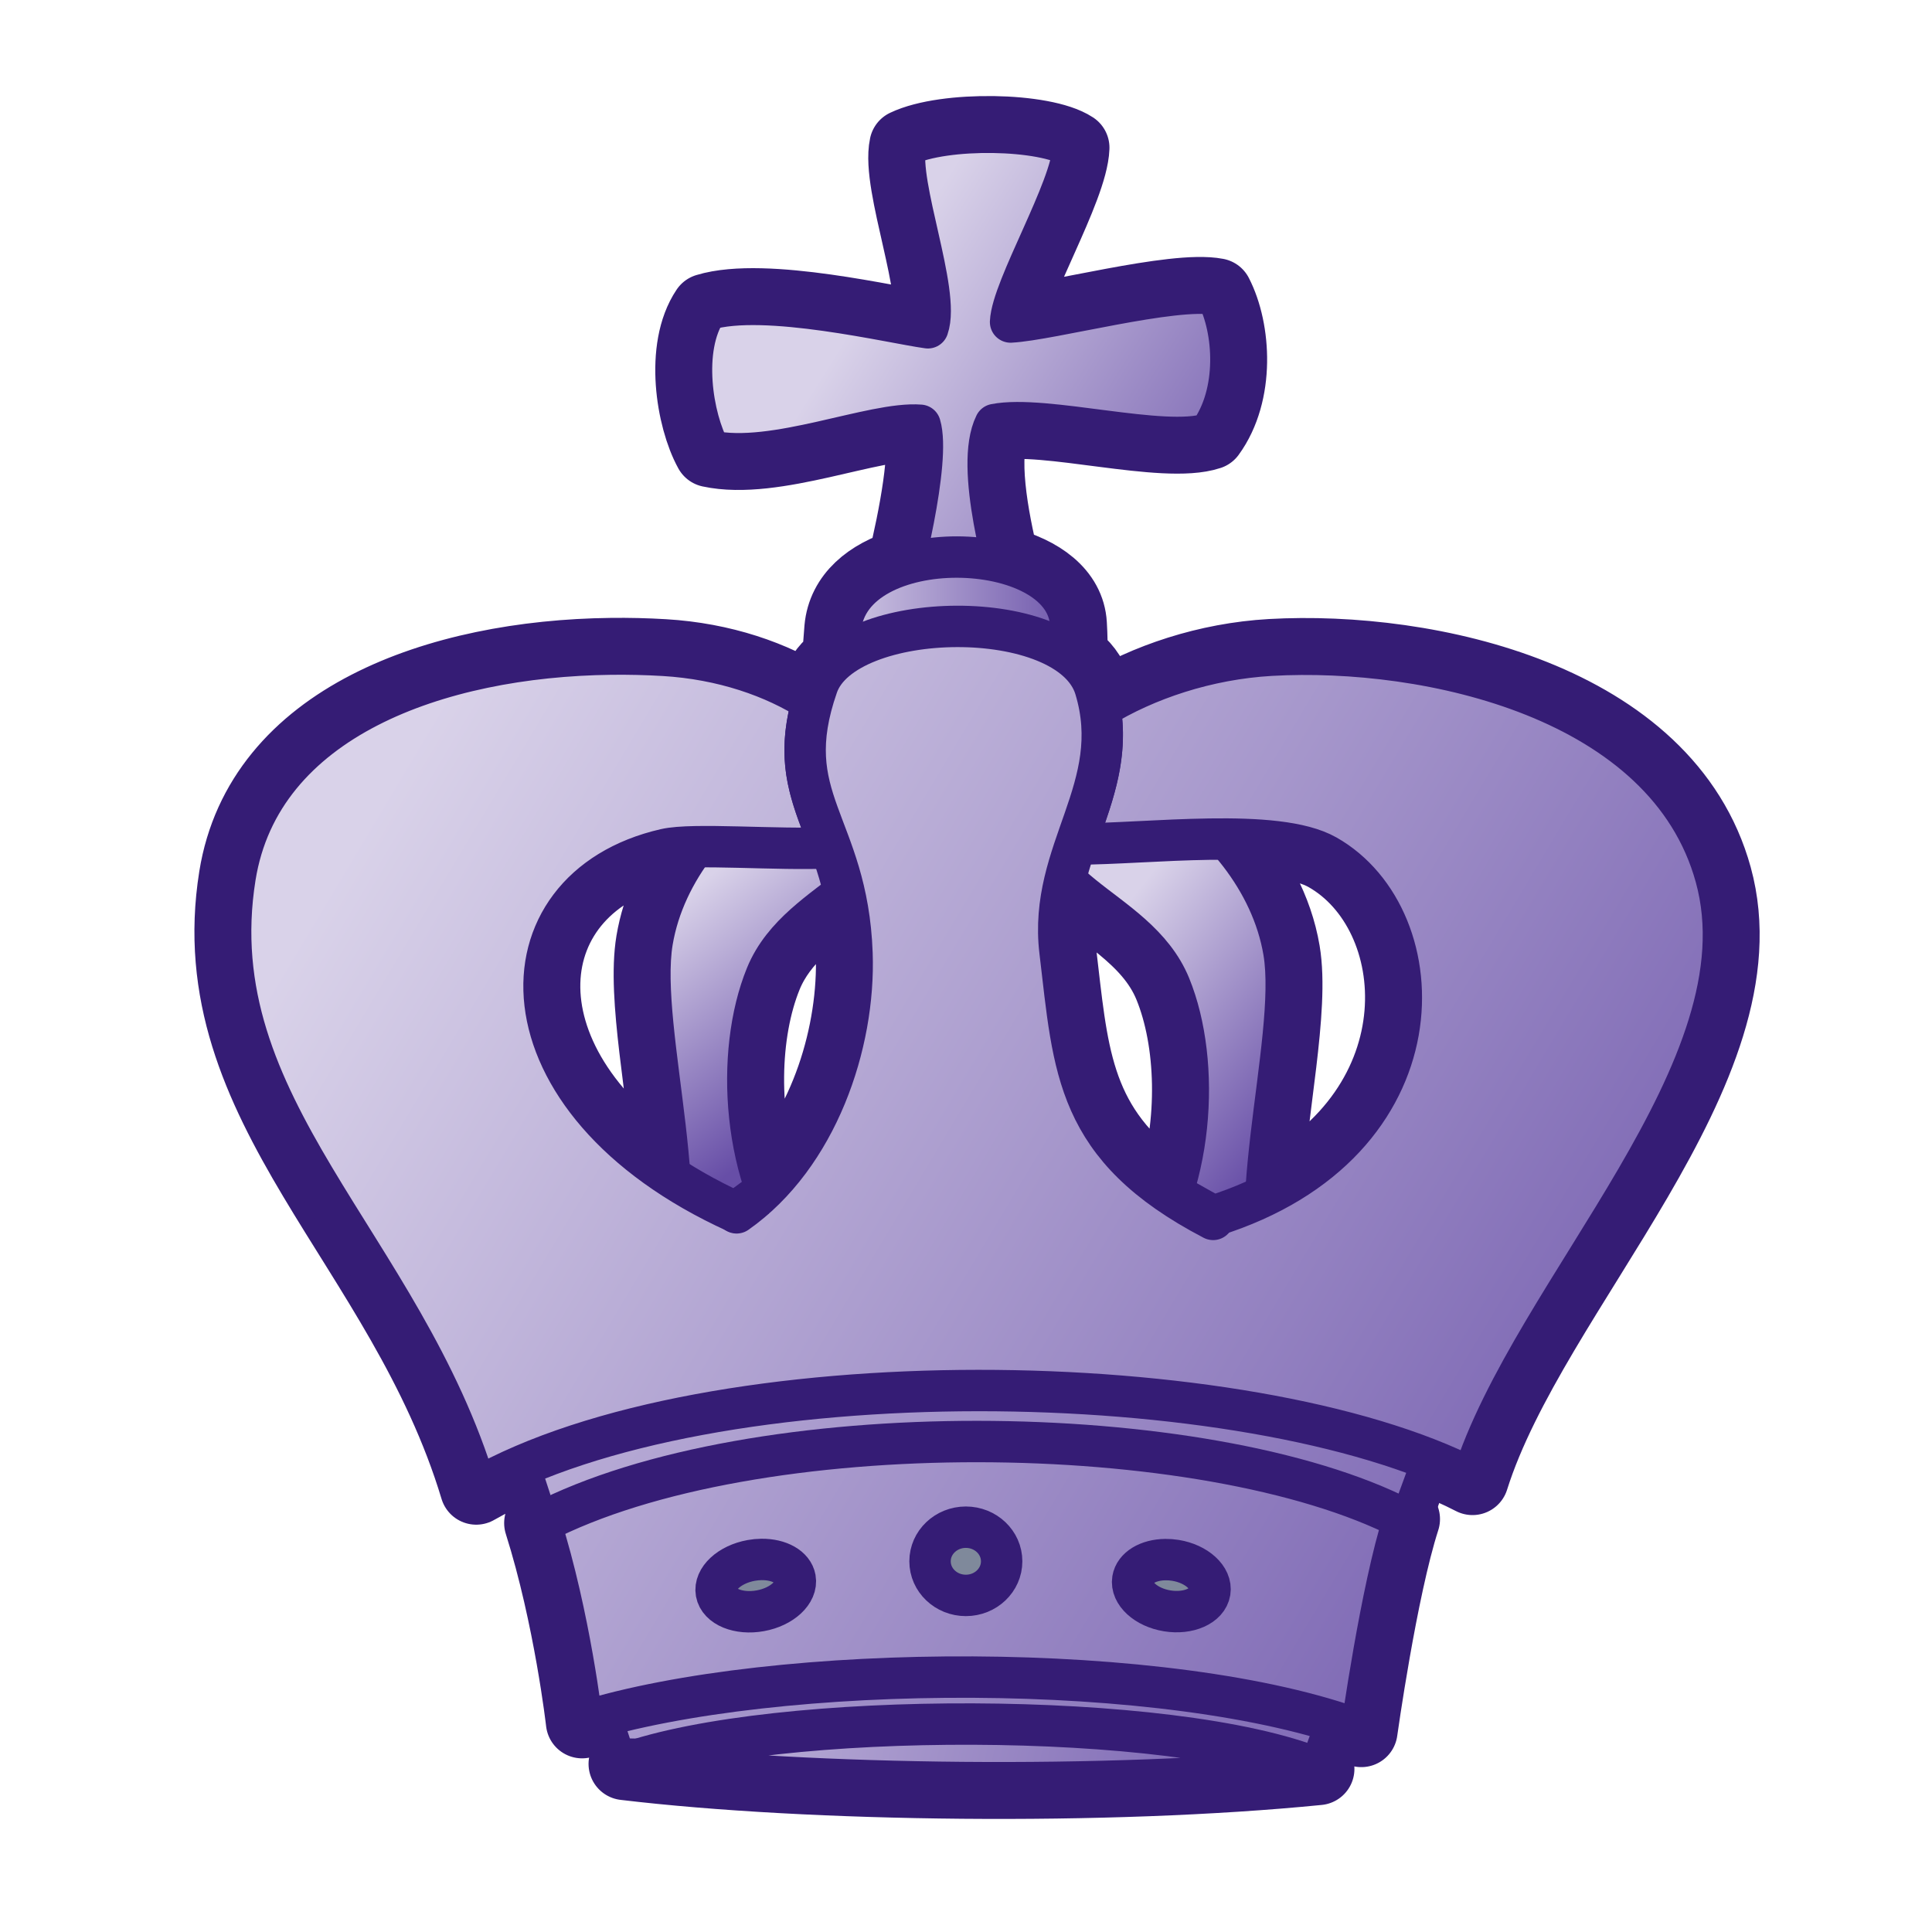
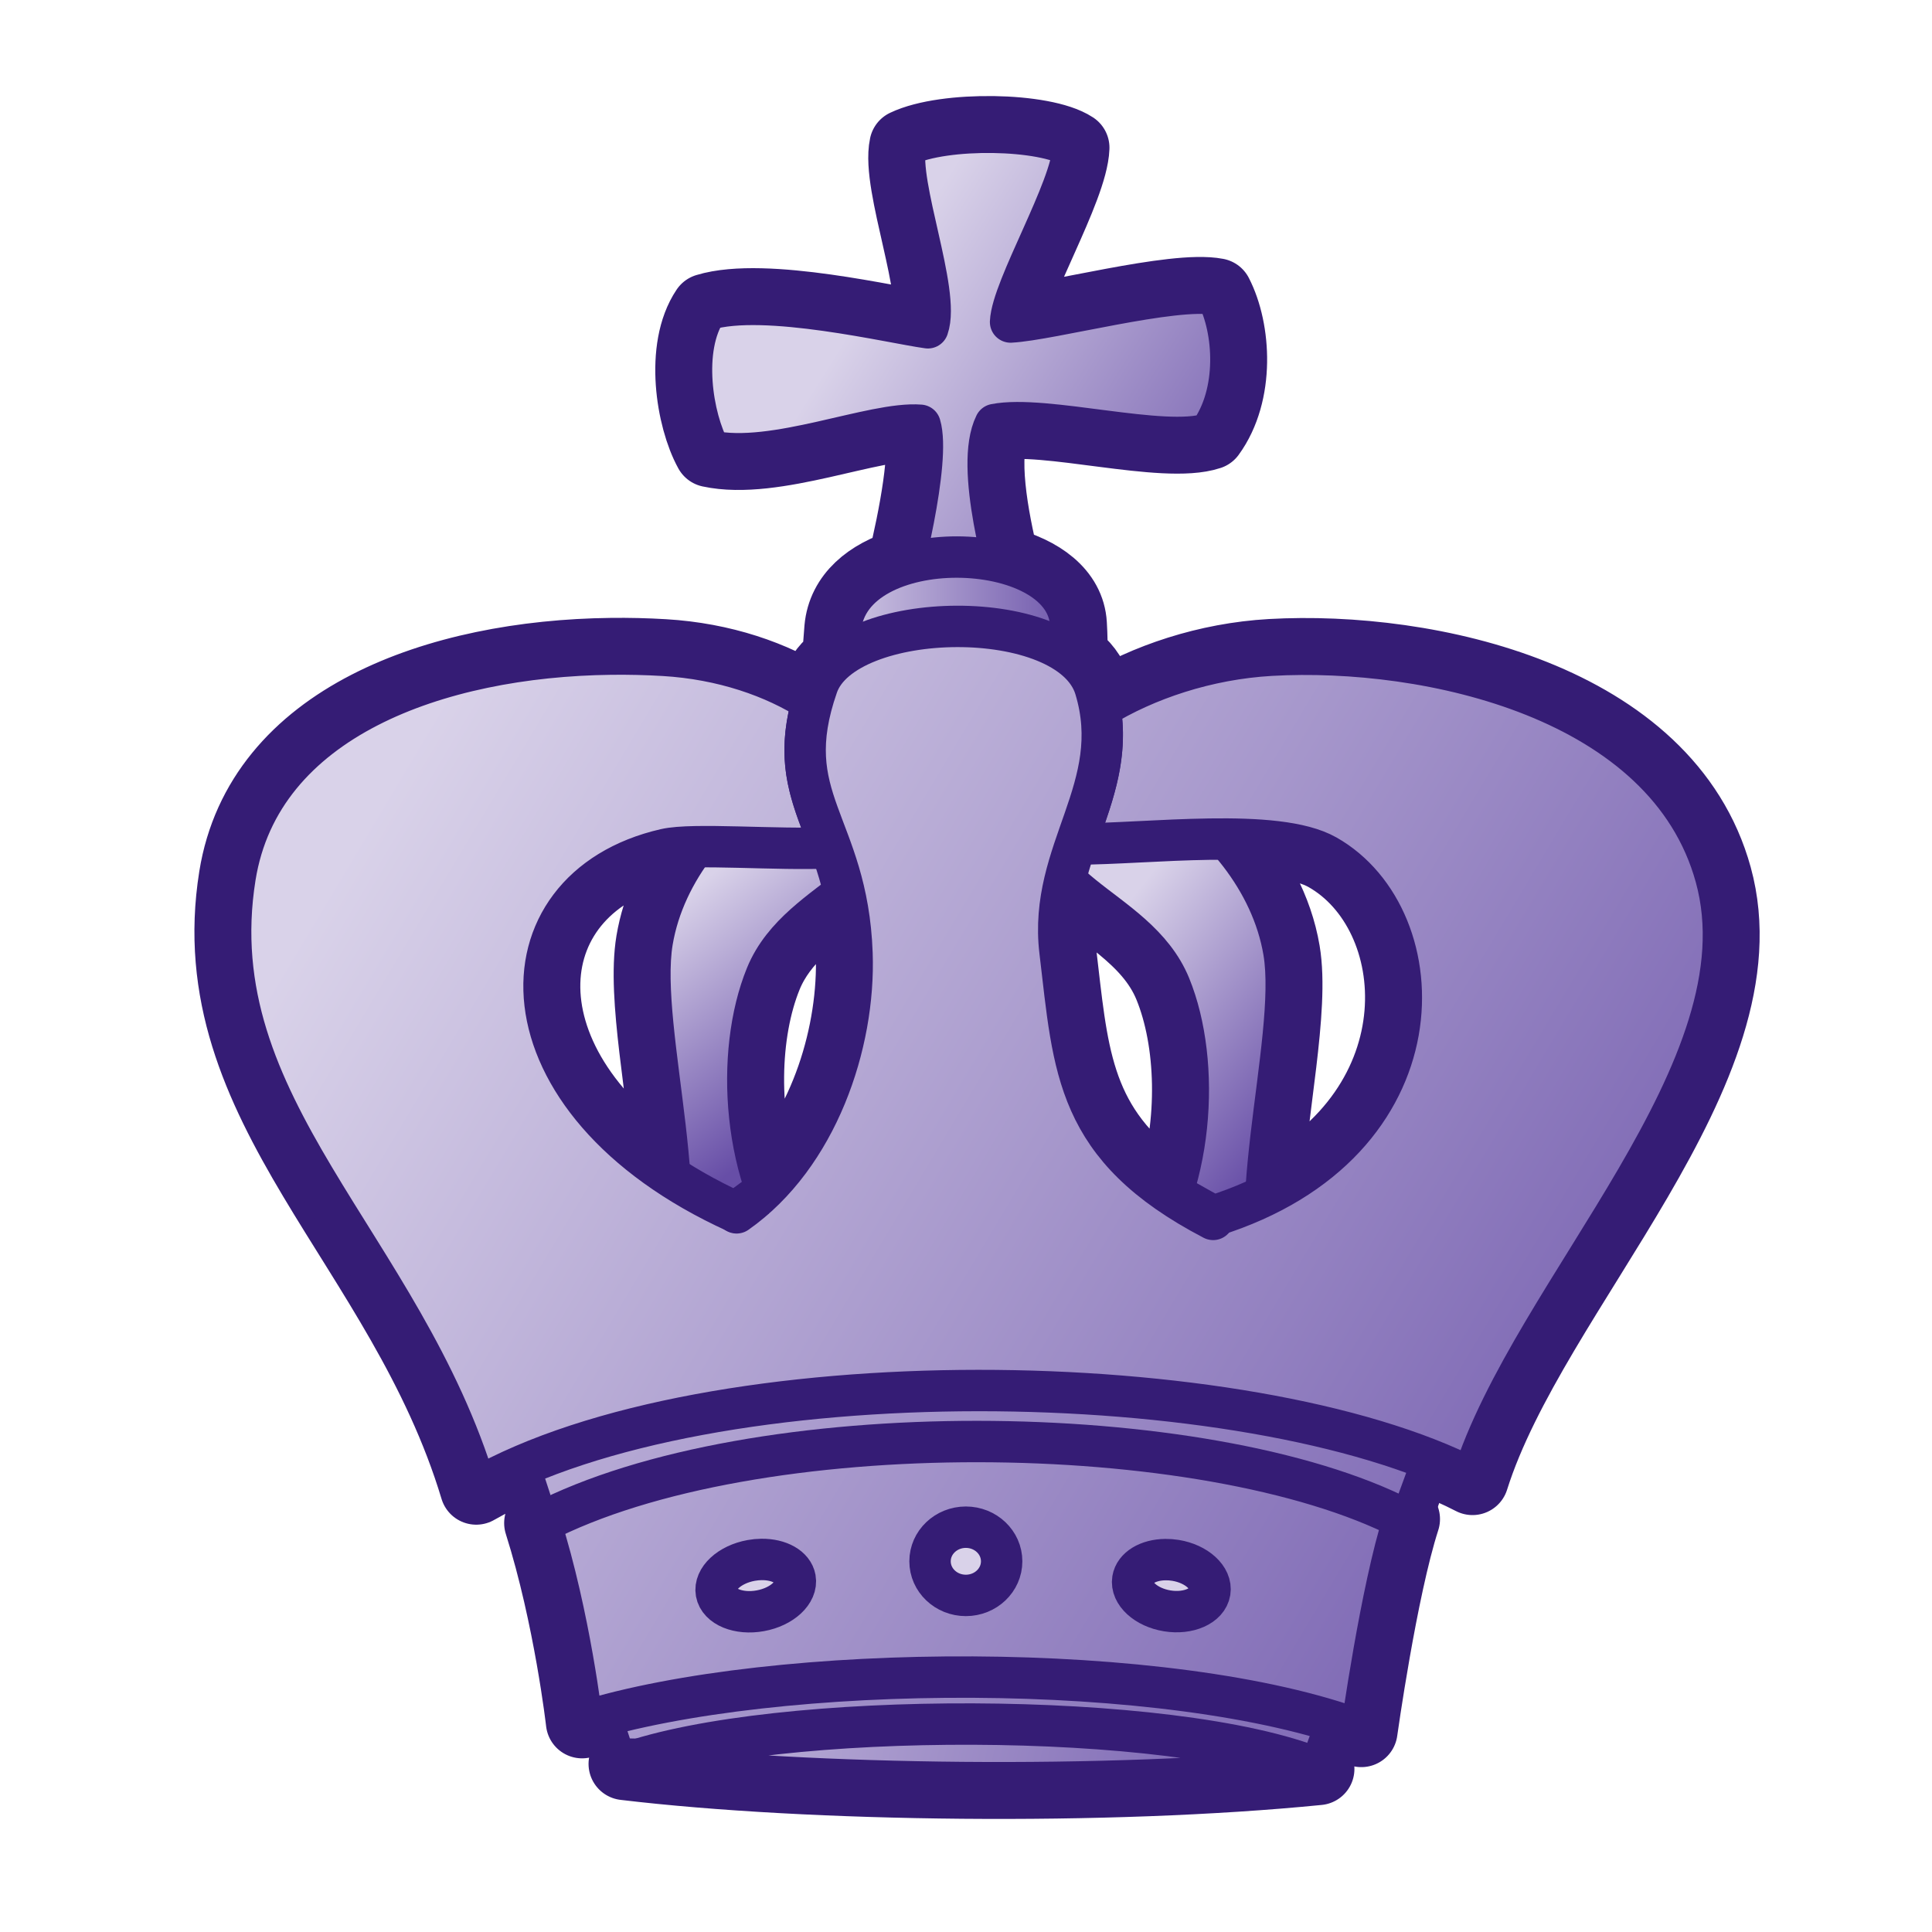
<svg xmlns="http://www.w3.org/2000/svg" xmlns:xlink="http://www.w3.org/1999/xlink" id="king" viewBox="0 0 933.33 933.33">
-   <style id="style-base">.base{fill-opacity:1;fill-rule:evenodd;stroke-miterlimit:4;stroke-dasharray:none;stroke-linecap:round;stroke-linejoin:round;stroke-opacity:1}.stroke-medium{stroke-width:20}.stroke-color{stroke:#351c75}.fill-color{fill:#7f899b}</style>
+   <style id="style-base">.base{fill-opacity:1;fill-rule:evenodd;stroke-miterlimit:4;stroke-dasharray:none;stroke-linecap:round;stroke-linejoin:round;stroke-opacity:1}.stroke-medium{stroke-width:20}.stroke-color{stroke:#351c75}.fill-color{fill:#d9d2e9}</style>
  <defs id="defs36222">
    <linearGradient id="fillGradient" x1="0" y1="1" x2="0" y2="0" gradientUnits="objectBoundingBox">
      <stop id="stop0" offset="0" stop-color="#d9d2e9" stop-opacity="1" />
      <stop id="stop1" offset="1" stop-color="#674ea7" stop-opacity="1" />
    </linearGradient>
    <linearGradient xlink:href="#fillGradient" id="linearGradient2272" x1="297.55" x2="368.56" y1="427.05" y2="521.22" gradientTransform="translate(19.7 .05)scale(1.02329)" gradientUnits="userSpaceOnUse" />
    <linearGradient xlink:href="#fillGradient" id="linearGradient2274" x1="495.3" x2="595.97" y1="448.55" y2="528.55" gradientTransform="translate(19.7 .05)scale(1.02329)" gradientUnits="userSpaceOnUse" />
    <linearGradient xlink:href="#fillGradient" id="base-gradient" x1="221.55" x2="633.49" y1="774.94" y2="859.35" gradientTransform="translate(19.7 .05)scale(1.02329)" gradientUnits="userSpaceOnUse" />
    <linearGradient xlink:href="#fillGradient" id="linearGradient2476" x1="342.53" x2="549.85" y1="145.67" y2="282.34" gradientUnits="userSpaceOnUse" />
    <linearGradient xlink:href="#fillGradient" id="cross-gradient" x1="379.2" x2="579.85" y1="160.25" y2="286.92" gradientTransform="translate(19.7 .05)scale(1.02329)" gradientUnits="userSpaceOnUse" />
    <linearGradient xlink:href="#fillGradient" id="top-base-gradient" x1="368.47" x2="494.55" y1="319.27" y2="319.27" gradientTransform="translate(19.7 .05)scale(1.02329)" gradientUnits="userSpaceOnUse" />
    <linearGradient xlink:href="#fillGradient" id="crown-lower-gradient" x1="129.96" x2="812.37" y1="428.66" y2="836.31" gradientTransform="translate(19.7 .05)scale(1.02329)" gradientUnits="userSpaceOnUse" />
    <linearGradient xlink:href="#fillGradient" id="background-gradient" x1="129.96" x2="812.37" y1="428.66" y2="836.31" gradientTransform="translate(19.7 .05)scale(1.02329)" gradientUnits="userSpaceOnUse" />
    <linearGradient xlink:href="#fillGradient" id="bar1and5-gradient" x1="129.96" x2="812.37" y1="428.66" y2="836.31" gradientTransform="translate(19.7 .05)scale(1.02329)" gradientUnits="userSpaceOnUse" />
    <linearGradient xlink:href="#fillGradient" id="bar3-gradient" x1="129.96" x2="812.37" y1="428.66" y2="836.31" gradientTransform="translate(19.7 .05)scale(1.02329)" gradientUnits="userSpaceOnUse" />
    <linearGradient xlink:href="#fillGradient" id="linearGradient598" x1="129.96" x2="812.37" y1="428.66" y2="836.31" gradientUnits="userSpaceOnUse" />
  </defs>
  <path id="boundary" fill="none" stroke-width="35" d="M479.86 63.92c-16.08-.25-32.8 1.82-42.39 6.4-4.04 18.82 16.84 70.79 10.79 88.03-17.08-2.29-78.86-17.22-106.85-8.7-12.51 18.6-7.07 52.47 1.63 68.22 30.92 6.7 78.63-14.24 101.47-12.43 3.63 12-2.39 44.22-8.1 67.46-16.25 5-28.93 15.03-30.34 30.68a290.4 290.4 0 0 0-.93 14.46c-4.83 3.76-8.5 8.14-10.27 13.23a127.09 127.09 0 0 0-2.52 8.1l.12-.48c-18.65-12-43.48-20.62-71.76-22.29-8.44-.5-17.02-.71-25.61-.6-83.1 1-169.3 31.23-181.54 107.7-17.86 111.57 80.94 177.33 116.5 295.36 112.87-64.37 373.15-60.27 481.3-4.64 28.7-91.23 143.1-197.86 117.51-290.87-23.7-86.13-138.9-111.33-214.92-107.03-30.81 1.75-60.39 11.72-82.6 25.43l.03.21a80.28 80.28 0 0 0-2.28-9.64c-1.86-6.15-5.96-11.31-11.57-15.54.11-4.65.04-9.75-.3-15.44-.86-15.16-14.85-25.1-32.57-29.61-5.36-22.14-11.09-52.46-3.94-66.87 24.04-4.76 81.73 11.63 103.52 4.37 14.22-19.52 12.31-50.07 3.5-67.17-20.45-3.98-80.32 12.3-99.54 13.29.7-16.41 29.55-64.42 30.27-84.18-7.08-4.66-22.53-7.22-38.61-7.46zm113.1 341.52c19.46.15 37.21 1.87 47.75 7.83 49.02 27.73 56.43 121.52-29.14 163.98 2.2-40.6 13.33-89.65 8.67-117.47-3.46-20.68-13.94-39.33-27.28-54.34m-257.6 3.64c-9.92 13.32-17.45 28.85-20.28 45.76-4.5 26.84 5.74 73.47 8.45 113.17-84.82-55.96-76.27-140.76-2.05-157.72 3.25-.74 8.1-1.08 13.89-1.21zm179.18 16.03c15.47 15.64 40.75 26.97 50.66 51.17 10.9 26.63 12.2 66.1 1.1 100.02-2.22-1.26-4.87-2.7-7.2-4.01-40.07-30.45-41.29-64.79-47.02-112.73-1.5-12.51-.13-23.78 2.46-34.45m-106.71 6.18c1.93 8.5 3.36 18.06 3.76 29.34 1.35 38.1-12.44 84.08-41.67 113.37-12.07-34.48-10.98-75.34.2-102.67 7.46-18.2 23.55-29.1 37.7-40.04zm64.37 265.1c-79.44-.05-159.75 12.71-211.15 39.39 14.4 45.5 20.16 96.16 20.16 96.16 93.8-29.12 284.35-30.29 376.44 4.24 0 0 9.5-68.23 20.5-102.32-47.93-24.57-126.5-37.43-205.95-37.48zm-2.04 136.49c-65.91-.27-132.11 6.29-168.34 19.24 89.9 10.73 233.52 12.5 334.99 2.41-35.1-14.31-100.73-21.4-166.65-21.65" class="base stroke-color" />
  <path id="bar2" fill="url(#linearGradient2272)" d="M315.06 626.8c23.73-34.29-7.21-128.77.02-171.97 11.74-70.1 103.85-117.15 116.15-76.5 14.58 48.2-44.63 52.76-61.1 93-15.14 36.97-11.9 98.73 17.56 135.9" class="base stroke-color stroke-medium" />
  <path id="bar4" fill="url(#linearGradient2274)" d="M620.26 631.74c-23.73-34.29 7.22-128.77-.02-171.96-11.74-70.1-103.85-117.16-116.14-76.51-14.59 48.2 44.62 52.76 61.1 93 15.13 36.97 11.9 98.74-17.57 135.9" class="base stroke-color stroke-medium" />
  <path id="cross" fill="url(#cross-gradient)" d="M430.27 294.88c5.38-15.35 19.34-72.58 14.24-89.44-22.84-1.8-70.54 19.14-101.46 12.43-8.71-15.75-14.15-49.62-1.64-68.22 28-8.52 89.77 6.41 106.85 8.7 6.05-17.24-14.83-69.21-10.79-88.03 19.19-9.17 66.84-8.26 81 1.06-.72 19.76-29.57 67.77-30.27 84.18 19.22-.99 79.1-17.27 99.53-13.3 8.82 17.1 10.73 47.66-3.49 67.18-21.79 7.26-79.48-9.13-103.52-4.37-10.13 20.44 5.62 73.2 9.5 88.63" class="base stroke-color stroke-medium" />
  <path id="top-base" fill="url(#top-base-gradient)" d="M437.63 380.54c-25.32-21.91-36.47-22.1-31.55-76.95 4.2-46.85 108.73-44.43 111.16-2.04 3.05 53.15-14.62 57.14-26.91 82.87" class="base stroke-color stroke-medium" />
  <path id="background" fill="url(#background-gradient)" d="M296.98 849.69 231.5 648.87l482.2-2.11-76.63 209.08Z" class="base stroke-color stroke-medium" />
  <path id="bar1and5" fill="url(#bar1and5-gradient)" d="M586.13 587.45c-29.43-15.9-91.25-54.79-124.8-56.17-25.66-1.06-78.6 33.23-105.83 54.32-117.95-53.7-116.54-156.46-34.02-175.3 13.44-3.08 53.45.47 79.88-.74-8.42-23.25-17.6-39.73-8.89-70.67-18.65-12-43.48-20.61-71.76-22.3-8.44-.5-17.02-.7-25.61-.6-83.1 1.03-169.3 31.25-181.54 107.7-17.86 111.6 80.94 177.35 116.5 295.38 112.87-64.37 373.15-60.27 481.3-4.64 28.7-91.23 143.1-197.86 117.51-290.87-23.7-86.13-138.9-111.33-214.92-107.03-30.81 1.75-60.39 11.72-82.6 25.43 4.3 24.53-4.42 44.58-11.64 65.78 35.14.01 96.8-8.16 121 5.53 53.45 30.23 57.52 139.06-54.58 174.18" class="base stroke-color stroke-medium" />
  <path id="bar3" fill="url(#bar3-gradient)" d="M355.84 585.91c38.88-27.3 57.3-81.51 55.75-125.28-2.24-63.11-36-74.12-16.72-129.36 13.07-37.46 121.94-39.39 134.23 1.26 14.59 48.21-22.86 78.23-17.02 127.03 6.8 56.94 7.23 94.68 73.98 129.52" class="base stroke-color stroke-medium" />
  <path id="crown-lower" fill="url(#crown-lower-gradient)" d="M678.15 733.86c-95.86-49.13-314.3-51.44-417.1 1.92 14.4 45.5 20.16 96.16 20.16 96.16 93.8-29.13 284.34-30.29 376.44 4.24 0 0 9.5-68.23 20.5-102.32" class="base stroke-color stroke-medium" />
  <path id="base" fill="url(#base-gradient)" d="M301.82 852.12c89.9 10.73 233.52 12.49 334.99 2.42-70.2-28.64-262.53-28.32-335-2.42z" class="base stroke-color stroke-medium" />
  <path id="jewel-center" d="M466.59 737.77a17.3 16.48 0 0 0-17.3 16.48 17.3 16.48 0 0 0 17.3 16.48 17.3 16.48 0 0 0 17.3-16.48 17.3 16.48 0 0 0-17.3-16.48" class="base stroke-color stroke-medium fill-color" />
  <path id="jewel-right" d="M562.95 753.43a18.85 12.36 9.22 0 0-15.7 9.54 18.85 12.36 9.22 0 0 16.63 15.22 18.85 12.36 9.22 0 0 20.58-9.18 18.85 12.36 9.22 0 0-16.62-15.22 18.85 12.36 9.22 0 0-4.89-.36" class="base stroke-color stroke-medium fill-color" />
  <path id="jewel-left" d="M367.89 753.35a12.36 19.34 79.73 0 0-5 .48 12.36 19.34 79.73 0 0-16.83 15.6 12.36 19.34 79.73 0 0 21.23 8.72 12.36 19.34 79.73 0 0 16.83-15.6 12.36 19.34 79.73 0 0-16.23-9.2" class="base stroke-color stroke-medium fill-color" />
</svg>
